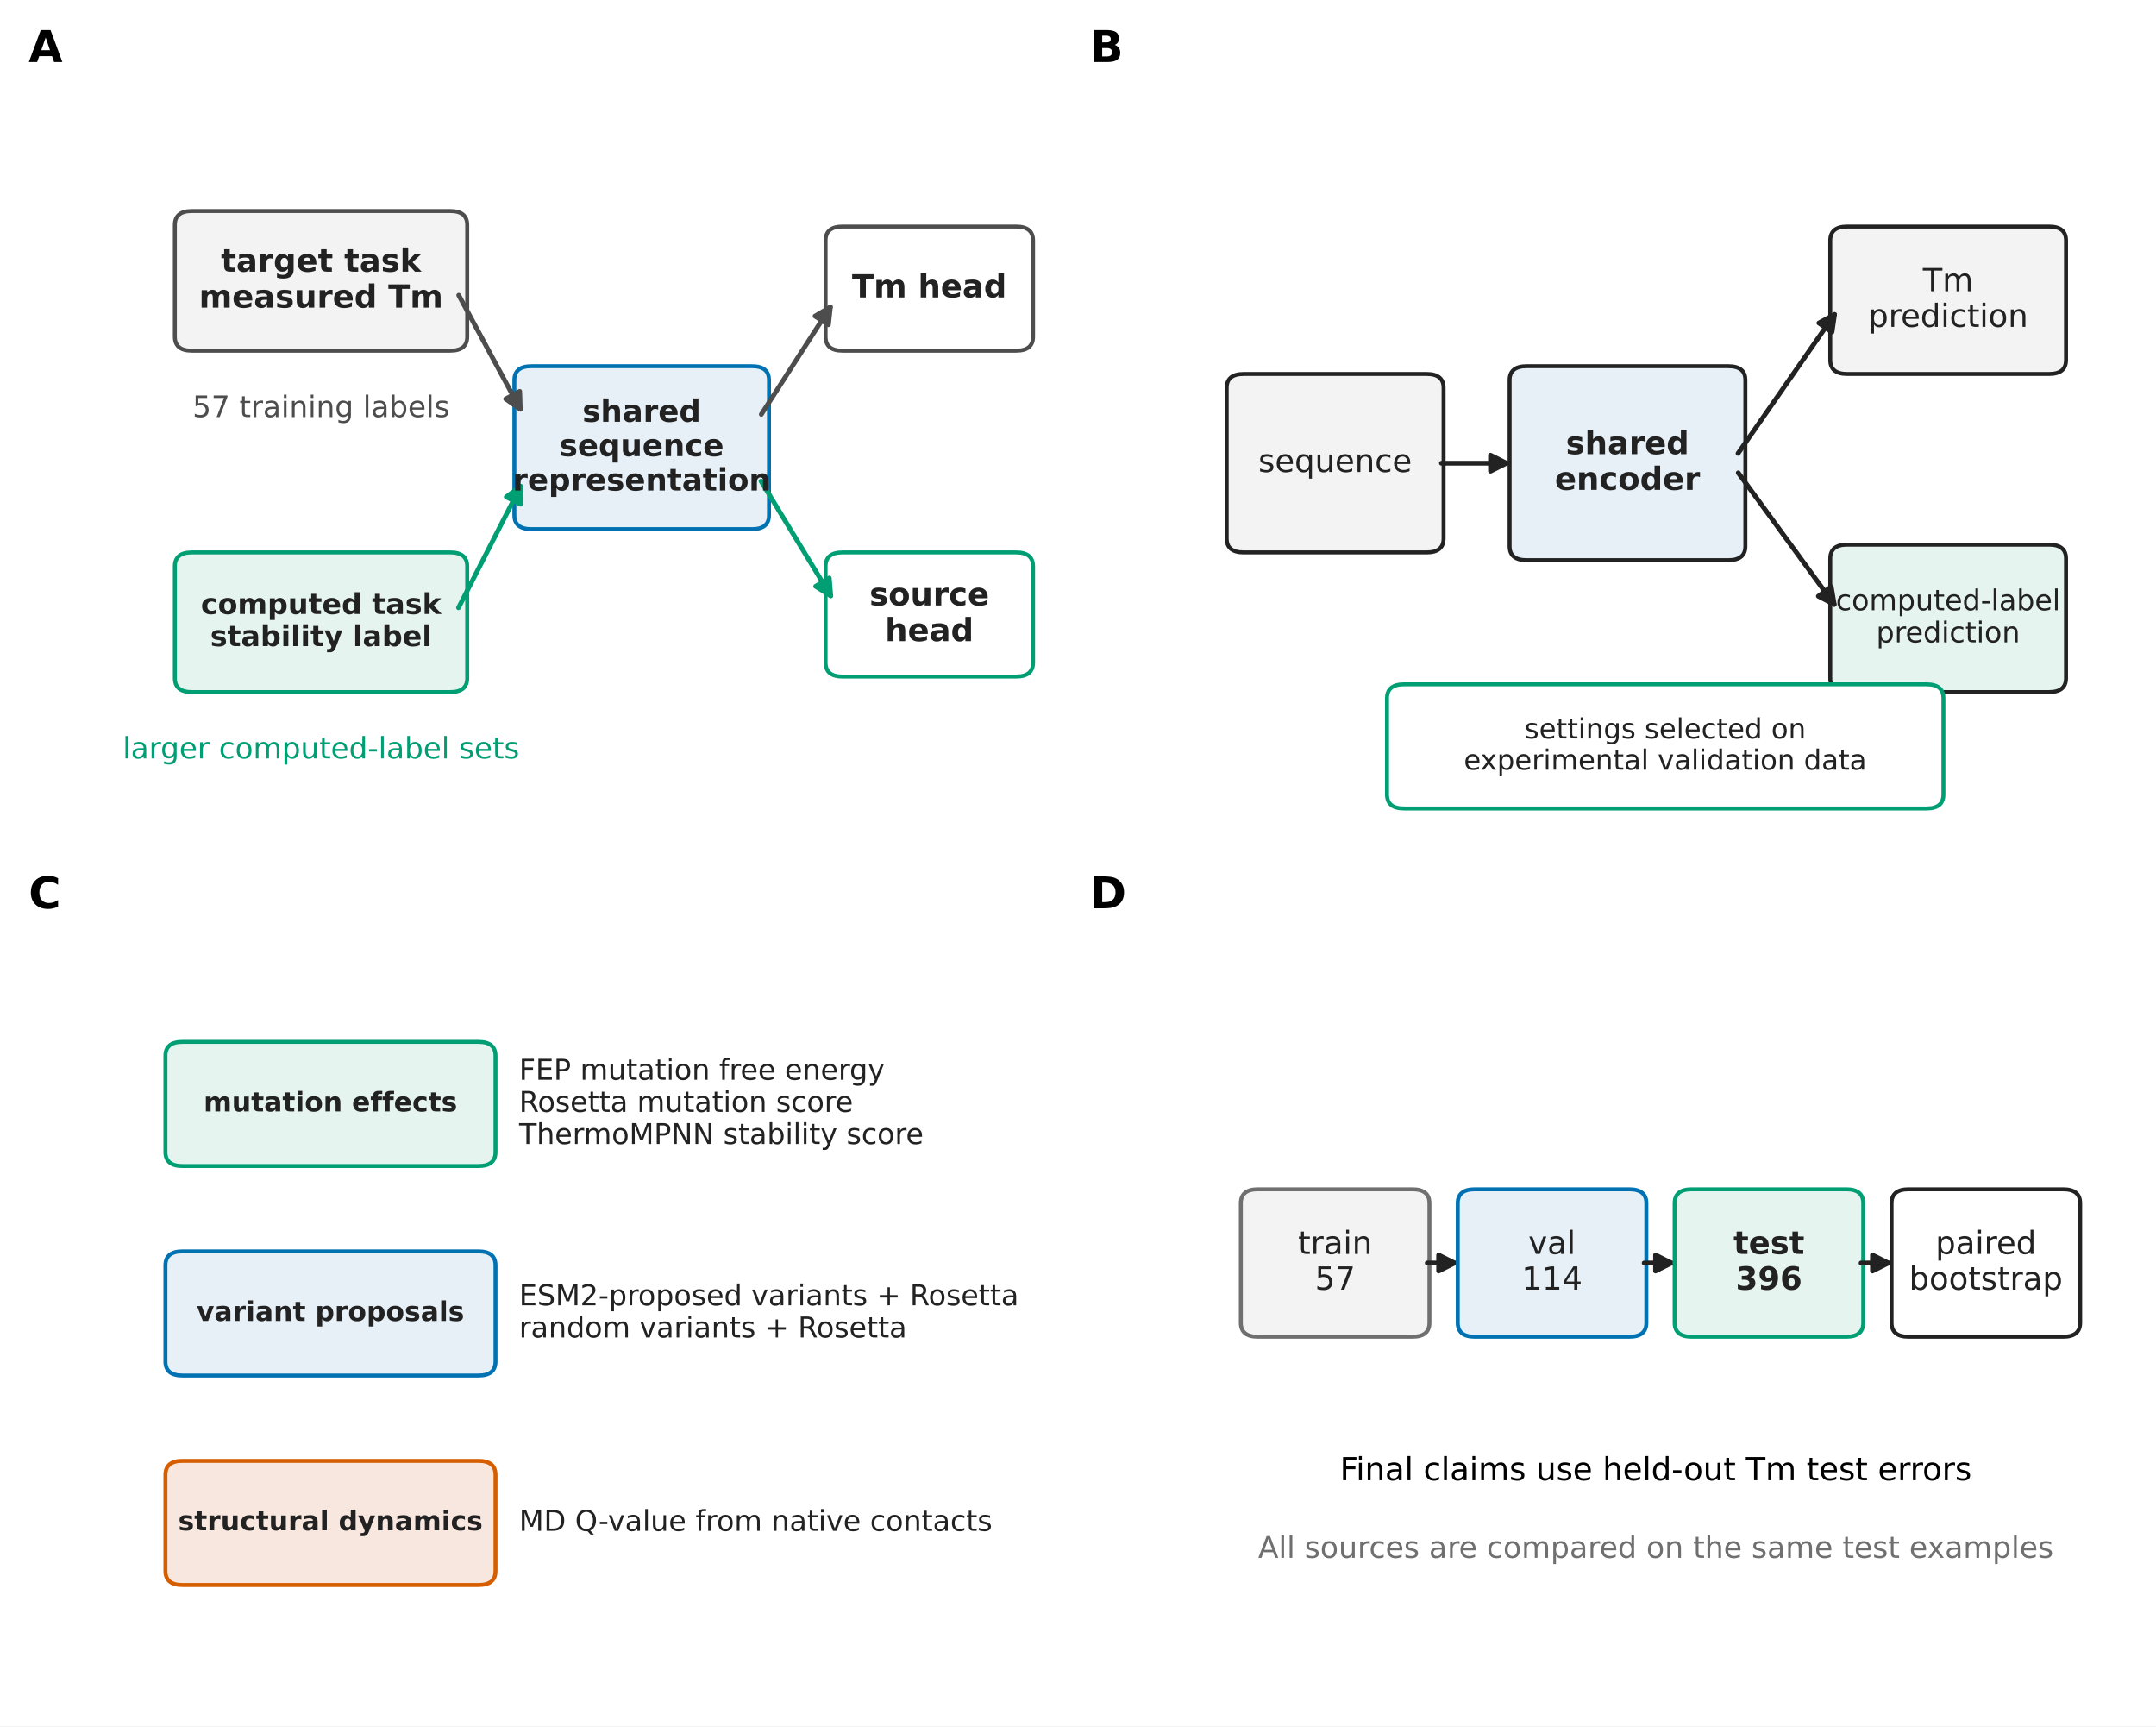
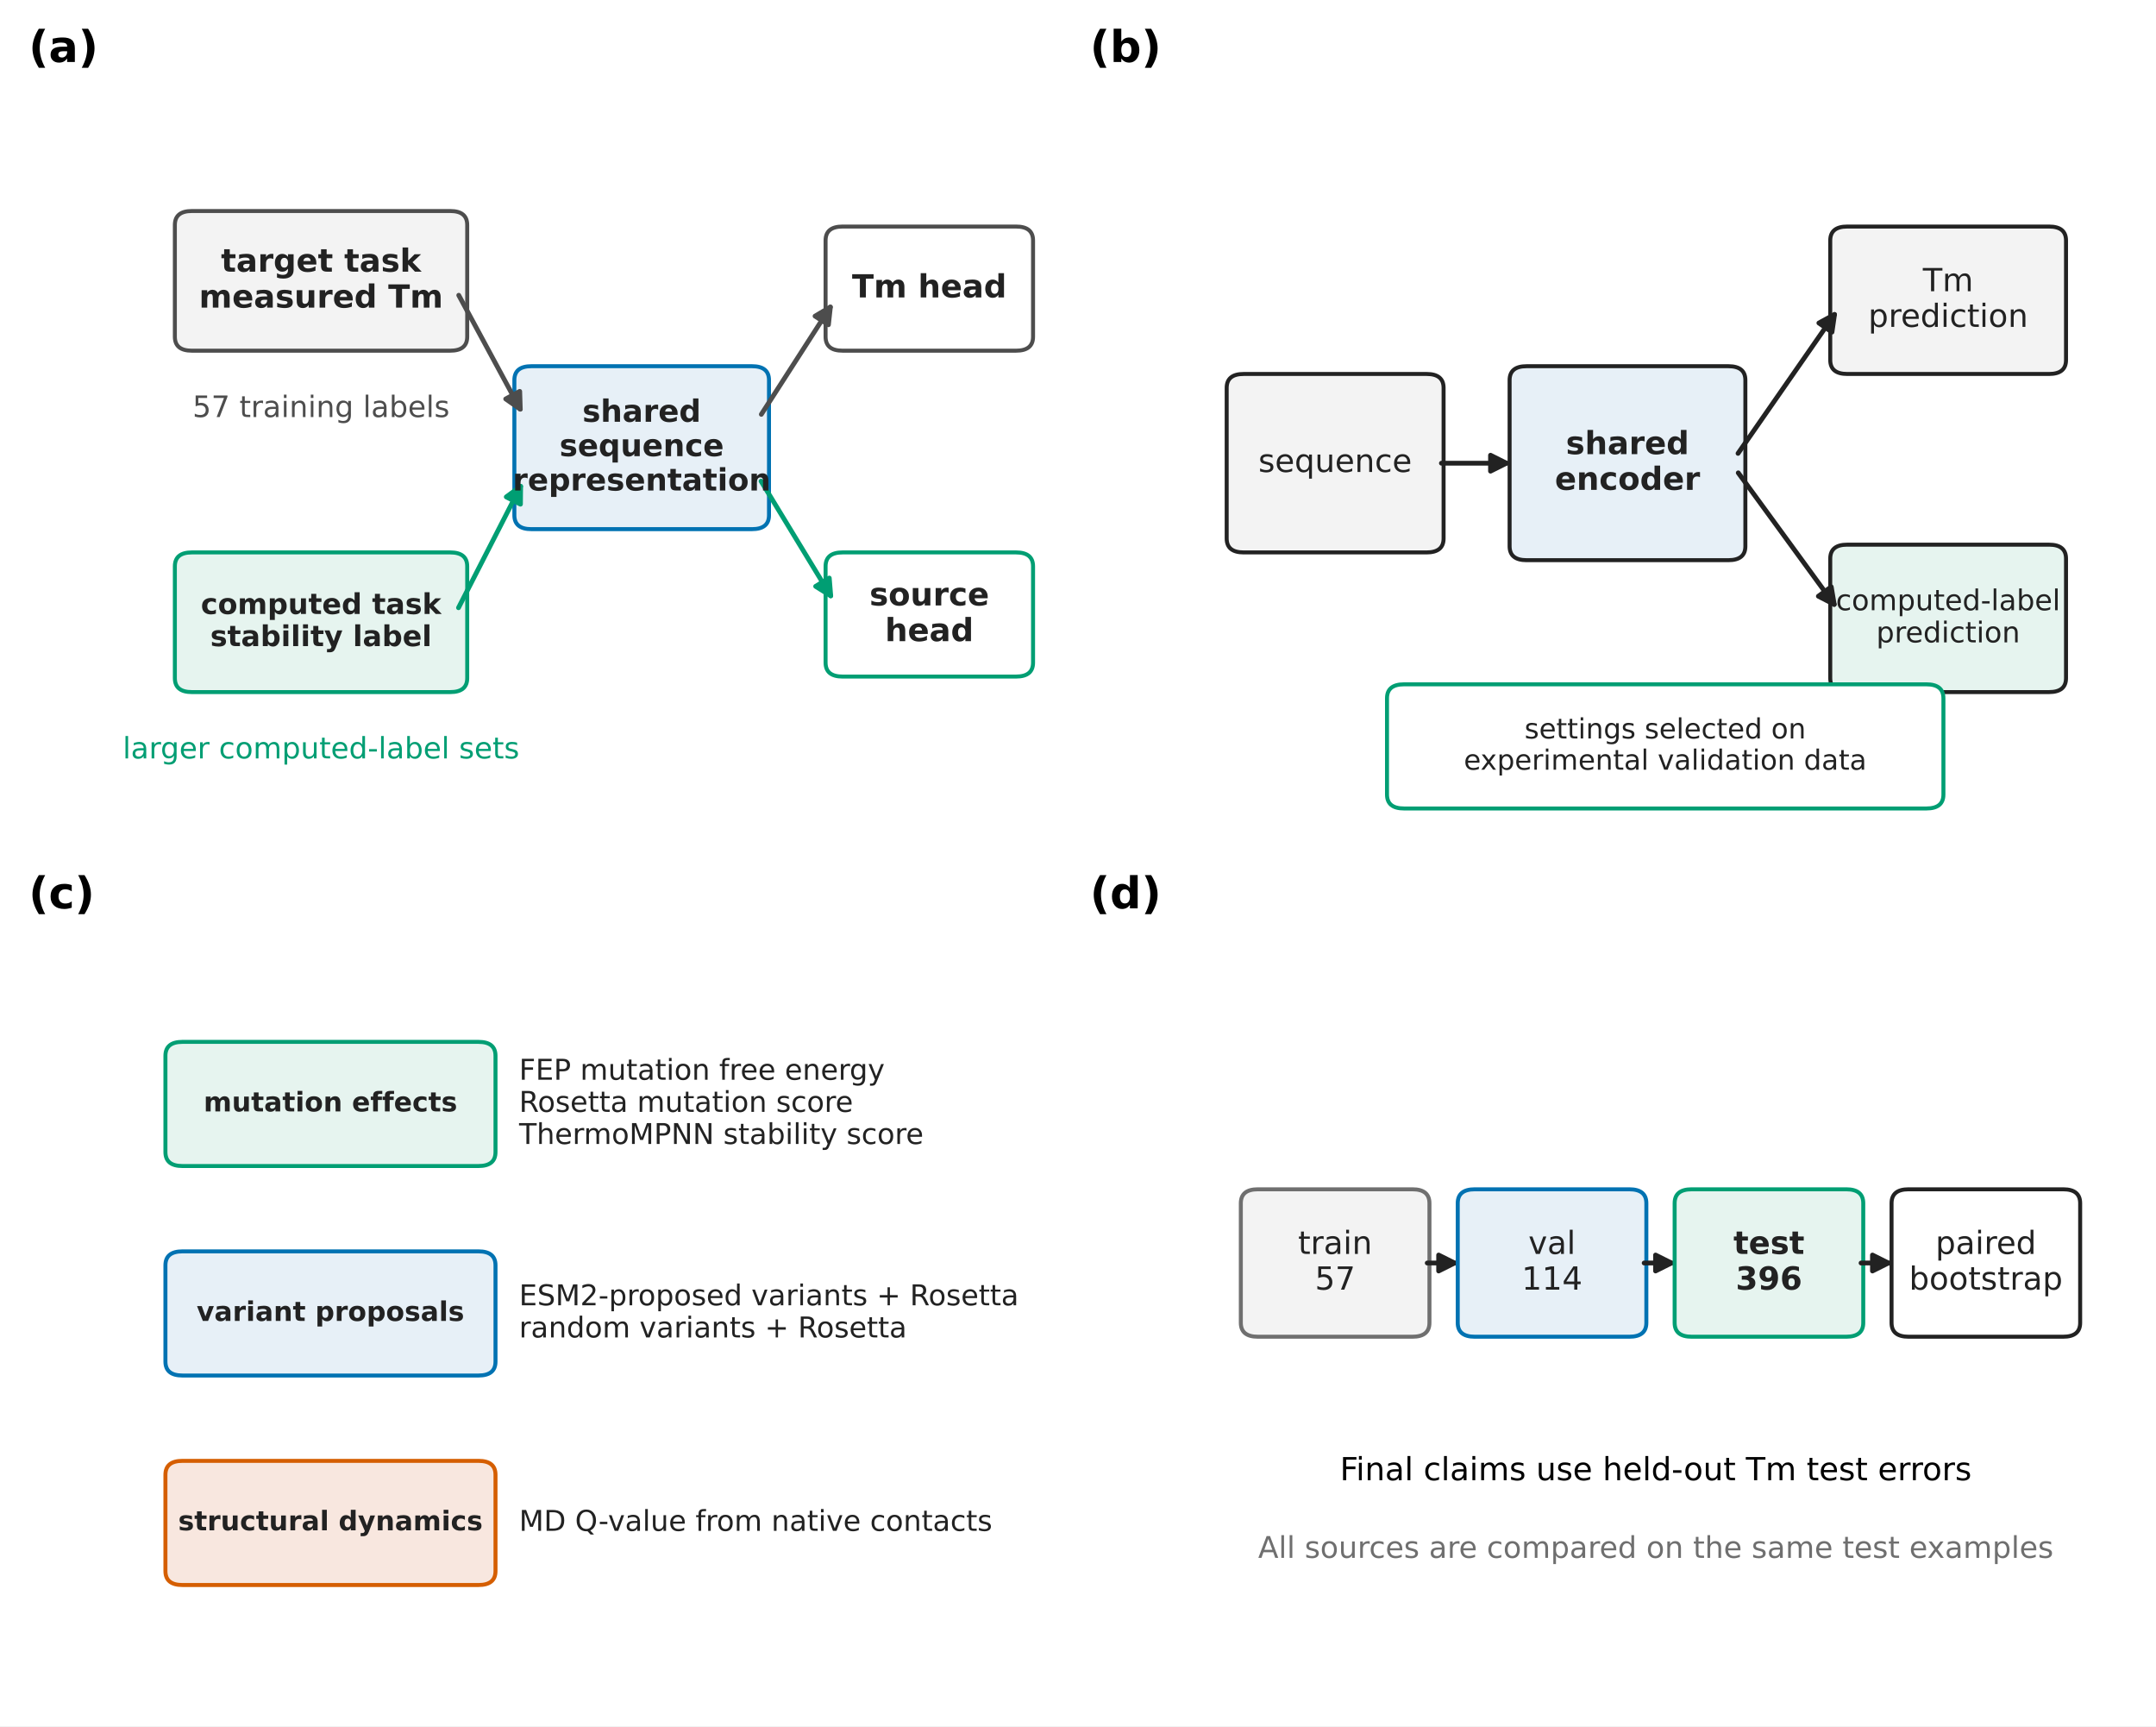
<svg xmlns="http://www.w3.org/2000/svg" width="541.207pt" height="433.199pt" viewBox="0 0 541.207 433.199" version="1.1">
  <defs>
    <style type="text/css">*{stroke-linejoin: round; stroke-linecap: butt}</style>
  </defs>
  <g id="figure_1">
    <g id="patch_1">
      <path d="M 0 433.199 L 541.207 433.199 L 541.207 0 L 0 0 z " style="fill: #ffffff" />
    </g>
    <g id="axes_1">
      <g id="patch_2">
        <path d="M 30.873 213.599 L 267.607 213.599 L 267.607 18.883 L 30.873 18.883 z " style="fill: #ffffff" />
      </g>
      <g id="patch_3">
-         <path d="M 48.155 88.007 L 113.02 88.007 Q 117.281 88.007 117.281 84.502 L 117.281 56.463 Q 117.281 52.958 113.02 52.958 L 48.155 52.958 Q 43.894 52.958 43.894 56.463 L 43.894 84.502 Q 43.894 88.007 48.155 88.007 z " clip-path="url(#p8a78b92b72)" style="fill: #f3f3f3; stroke: #4d4d4d; stroke-linejoin: miter" />
+         <path d="M 48.155 88.007 L 113.02 88.007 Q 117.281 88.007 117.281 84.502 L 117.281 56.463 Q 117.281 52.958 113.02 52.958 L 48.155 52.958 Q 43.894 52.958 43.894 56.463 L 43.894 84.502 Q 43.894 88.007 48.155 88.007 z " clip-path="url(#p39152f3643)" style="fill: #f3f3f3; stroke: #4d4d4d; stroke-linejoin: miter" />
      </g>
      <g id="patch_4">
-         <path d="M 48.155 173.682 L 113.02 173.682 Q 117.281 173.682 117.281 170.177 L 117.281 142.138 Q 117.281 138.633 113.02 138.633 L 48.155 138.633 Q 43.894 138.633 43.894 142.138 L 43.894 170.177 Q 43.894 173.682 48.155 173.682 z " clip-path="url(#p8a78b92b72)" style="fill: #e6f4ef; stroke: #009e73; stroke-linejoin: miter" />
+         <path d="M 48.155 173.682 L 113.02 173.682 Q 117.281 173.682 117.281 170.177 L 117.281 142.138 Q 117.281 138.633 113.02 138.633 L 48.155 138.633 Q 43.894 138.633 43.894 142.138 L 43.894 170.177 Q 43.894 173.682 48.155 173.682 z " clip-path="url(#p39152f3643)" style="fill: #e6f4ef; stroke: #009e73; stroke-linejoin: miter" />
      </g>
      <g id="patch_5">
-         <path d="M 133.379 132.792 L 188.775 132.792 Q 193.036 132.792 193.036 129.287 L 193.036 95.406 Q 193.036 91.901 188.775 91.901 L 133.379 91.901 Q 129.118 91.901 129.118 95.406 L 129.118 129.287 Q 129.118 132.792 133.379 132.792 z " clip-path="url(#p8a78b92b72)" style="fill: #e7f0f7; stroke: #0072b2; stroke-linejoin: miter" />
+         <path d="M 133.379 132.792 L 188.775 132.792 Q 193.036 132.792 193.036 129.287 L 193.036 95.406 Q 193.036 91.901 188.775 91.901 L 133.379 91.901 Q 129.118 91.901 129.118 95.406 L 129.118 129.287 Q 129.118 132.792 133.379 132.792 z " clip-path="url(#p39152f3643)" style="fill: #e7f0f7; stroke: #0072b2; stroke-linejoin: miter" />
      </g>
      <g id="patch_6">
-         <path d="M 211.501 88.007 L 255.06 88.007 Q 259.321 88.007 259.321 84.502 L 259.321 60.357 Q 259.321 56.853 255.06 56.853 L 211.501 56.853 Q 207.24 56.853 207.24 60.357 L 207.24 84.502 Q 207.24 88.007 211.501 88.007 z " clip-path="url(#p8a78b92b72)" style="fill: #ffffff; stroke: #4d4d4d; stroke-linejoin: miter" />
+         <path d="M 211.501 88.007 L 255.06 88.007 Q 259.321 88.007 259.321 84.502 L 259.321 60.357 Q 259.321 56.853 255.06 56.853 L 211.501 56.853 Q 207.24 56.853 207.24 60.357 L 207.24 84.502 Q 207.24 88.007 211.501 88.007 z " clip-path="url(#p39152f3643)" style="fill: #ffffff; stroke: #4d4d4d; stroke-linejoin: miter" />
      </g>
      <g id="patch_7">
-         <path d="M 211.501 169.788 L 255.06 169.788 Q 259.321 169.788 259.321 166.283 L 259.321 142.138 Q 259.321 138.633 255.06 138.633 L 211.501 138.633 Q 207.24 138.633 207.24 142.138 L 207.24 166.283 Q 207.24 169.788 211.501 169.788 z " clip-path="url(#p8a78b92b72)" style="fill: #ffffff; stroke: #009e73; stroke-linejoin: miter" />
+         <path d="M 211.501 169.788 L 255.06 169.788 Q 259.321 169.788 259.321 166.283 L 259.321 142.138 Q 259.321 138.633 255.06 138.633 L 211.501 138.633 Q 207.24 138.633 207.24 142.138 L 207.24 166.283 Q 207.24 169.788 211.501 169.788 z " clip-path="url(#p39152f3643)" style="fill: #ffffff; stroke: #009e73; stroke-linejoin: miter" />
      </g>
      <g id="patch_8">
-         <path d="M 115.157 74.096 Q 123.2 88.981 130.605 102.686 " clip-path="url(#p8a78b92b72)" style="fill: none; stroke: #4d4d4d; stroke-width: 1.2; stroke-linecap: round" />
-         <path d="M 130.463 98.216 L 130.605 102.686 L 126.944 100.118 z " clip-path="url(#p8a78b92b72)" style="fill: #4d4d4d; stroke: #4d4d4d; stroke-width: 1.2; stroke-linecap: round" />
+         <path d="M 115.157 74.096 Q 123.2 88.981 130.605 102.686 " clip-path="url(#p39152f3643)" style="fill: none; stroke: #4d4d4d; stroke-width: 1.2; stroke-linecap: round" />
+         <path d="M 130.463 98.216 L 130.605 102.686 L 126.944 100.118 z " clip-path="url(#p39152f3643)" style="fill: #4d4d4d; stroke: #4d4d4d; stroke-width: 1.2; stroke-linecap: round" />
      </g>
      <g id="patch_9">
-         <path d="M 115.098 152.513 Q 123.2 136.685 130.691 122.051 " clip-path="url(#p8a78b92b72)" style="fill: none; stroke: #009e73; stroke-width: 1.2; stroke-linecap: round" />
-         <path d="M 127.088 124.701 L 130.691 122.051 L 130.649 126.523 z " clip-path="url(#p8a78b92b72)" style="fill: #009e73; stroke: #009e73; stroke-width: 1.2; stroke-linecap: round" />
+         <path d="M 115.098 152.513 Q 123.2 136.685 130.691 122.051 " clip-path="url(#p39152f3643)" style="fill: none; stroke: #009e73; stroke-width: 1.2; stroke-linecap: round" />
+         <path d="M 127.088 124.701 L 130.691 122.051 L 130.649 126.523 z " clip-path="url(#p39152f3643)" style="fill: #009e73; stroke: #009e73; stroke-width: 1.2; stroke-linecap: round" />
      </g>
      <g id="patch_10">
-         <path d="M 191.11 103.98 Q 200.14 89.951 208.443 77.051 " clip-path="url(#p8a78b92b72)" style="fill: none; stroke: #4d4d4d; stroke-width: 1.2; stroke-linecap: round" />
-         <path d="M 204.597 79.332 L 208.443 77.051 L 207.96 81.497 z " clip-path="url(#p8a78b92b72)" style="fill: #4d4d4d; stroke: #4d4d4d; stroke-width: 1.2; stroke-linecap: round" />
+         <path d="M 191.11 103.98 Q 200.14 89.951 208.443 77.051 " clip-path="url(#p39152f3643)" style="fill: none; stroke: #4d4d4d; stroke-width: 1.2; stroke-linecap: round" />
+         <path d="M 204.597 79.332 L 208.443 77.051 L 207.96 81.497 z " clip-path="url(#p39152f3643)" style="fill: #4d4d4d; stroke: #4d4d4d; stroke-width: 1.2; stroke-linecap: round" />
      </g>
      <g id="patch_11">
-         <path d="M 191.044 120.753 Q 200.138 135.712 208.534 149.525 " clip-path="url(#p8a78b92b72)" style="fill: none; stroke: #009e73; stroke-width: 1.2; stroke-linecap: round" />
-         <path d="M 208.166 145.068 L 208.534 149.525 L 204.748 147.146 z " clip-path="url(#p8a78b92b72)" style="fill: #009e73; stroke: #009e73; stroke-width: 1.2; stroke-linecap: round" />
+         <path d="M 191.044 120.753 Q 200.138 135.712 208.534 149.525 " clip-path="url(#p39152f3643)" style="fill: none; stroke: #009e73; stroke-width: 1.2; stroke-linecap: round" />
+         <path d="M 208.166 145.068 L 208.534 149.525 L 204.748 147.146 z " clip-path="url(#p39152f3643)" style="fill: #009e73; stroke: #009e73; stroke-width: 1.2; stroke-linecap: round" />
      </g>
      <g id="matplotlib.axis_1" />
      <g id="matplotlib.axis_2" />
      <g id="text_1">
        <text style="font-weight: 700; font-size: 8px; font-family: 'DejaVu Sans'; fill: #222222" transform="translate(55.4712 68.1798)">target task</text>
        <text style="font-weight: 700; font-size: 8px; font-family: 'DejaVu Sans'; fill: #222222" transform="translate(49.94057 77.20055)">measured Tm</text>
      </g>
      <g id="text_2">
        <text style="font-weight: 700; font-size: 7.2px; font-family: 'DejaVu Sans'; fill: #222222" transform="translate(50.40988 154.0851)">computed task</text>
        <text style="font-weight: 700; font-size: 7.2px; font-family: 'DejaVu Sans'; fill: #222222" transform="translate(52.77857 162.1475)">stability label</text>
      </g>
      <g id="text_3">
        <text style="font-weight: 700; font-size: 7.7px; font-family: 'DejaVu Sans'; fill: #222222" transform="translate(146.181 105.849)">shared</text>
        <text style="font-weight: 700; font-size: 7.7px; font-family: 'DejaVu Sans'; fill: #222222" transform="translate(140.4319 114.4713)">sequence</text>
        <text style="font-weight: 700; font-size: 7.7px; font-family: 'DejaVu Sans'; fill: #222222" transform="translate(128.6737 123.0936)">representation</text>
      </g>
      <g id="text_4">
        <text style="font-weight: 700; font-size: 8px; font-family: 'DejaVu Sans'; text-anchor: middle; fill: #222222" x="233.281" y="74.637" transform="rotate(-0 233.2807 74.63734)">Tm head</text>
      </g>
      <g id="text_5">
        <text style="font-weight: 700; font-size: 8px; font-family: 'DejaVu Sans'; fill: #222222" transform="translate(218.2476 151.9389)">source</text>
        <text style="font-weight: 700; font-size: 8px; font-family: 'DejaVu Sans'; fill: #222222" transform="translate(222.1576 160.8972)">head</text>
      </g>
      <g id="text_6">
        <text style="font-size: 7.4px; font-family: 'DejaVu Sans'; text-anchor: middle; fill: #4d4d4d" x="80.587" y="104.653" transform="rotate(-0 80.58745 104.6527)">57 training labels</text>
      </g>
      <g id="text_7">
        <text style="font-size: 7.4px; font-family: 'DejaVu Sans'; text-anchor: middle; fill: #009e73" x="80.587" y="190.328" transform="rotate(-0 80.58745 190.3278)">larger computed-label sets</text>
      </g>
      <g id="text_8">
-         <text style="font-weight: 700; font-size: 11px; font-family: 'DejaVu Sans'; text-anchor: start" x="7.2" y="15.558" transform="rotate(-0 7.2 15.55828)">A</text>
+         <text style="font-weight: 700; font-size: 11px; font-family: 'DejaVu Sans'; text-anchor: start" x="7.2" y="15.558" transform="rotate(-0 7.2 15.55828)">(a)</text>
      </g>
    </g>
    <g id="axes_2">
      <g id="patch_12">
        <path d="M 297.273 213.599 L 534.007 213.599 L 534.007 18.883 L 297.273 18.883 z " style="fill: #ffffff" />
      </g>
      <g id="patch_13">
-         <path d="M 312.188 138.633 L 358.114 138.633 Q 362.375 138.633 362.375 135.128 L 362.375 97.353 Q 362.375 93.849 358.114 93.849 L 312.188 93.849 Q 307.926 93.849 307.926 97.353 L 307.926 135.128 Q 307.926 138.633 312.188 138.633 z " clip-path="url(#p0452c3e82d)" style="fill: #f3f3f3; stroke: #222222; stroke-linejoin: miter" />
+         <path d="M 312.188 138.633 L 358.114 138.633 Q 362.375 138.633 362.375 135.128 L 362.375 97.353 Q 362.375 93.849 358.114 93.849 L 312.188 93.849 Q 307.926 93.849 307.926 97.353 L 307.926 135.128 Q 307.926 138.633 312.188 138.633 z " clip-path="url(#p21d04eb0c8)" style="fill: #f3f3f3; stroke: #222222; stroke-linejoin: miter" />
      </g>
      <g id="patch_14">
-         <path d="M 383.208 140.58 L 433.869 140.58 Q 438.13 140.58 438.13 137.076 L 438.13 95.406 Q 438.13 91.901 433.869 91.901 L 383.208 91.901 Q 378.946 91.901 378.946 95.406 L 378.946 137.076 Q 378.946 140.58 383.208 140.58 z " clip-path="url(#p0452c3e82d)" style="fill: #e7f0f7; stroke: #222222; stroke-linejoin: miter" />
+         <path d="M 383.208 140.58 L 433.869 140.58 Q 438.13 140.58 438.13 137.076 L 438.13 95.406 Q 438.13 91.901 433.869 91.901 L 383.208 91.901 Q 378.946 91.901 378.946 95.406 L 378.946 137.076 Q 378.946 140.58 383.208 140.58 z " clip-path="url(#p21d04eb0c8)" style="fill: #e7f0f7; stroke: #222222; stroke-linejoin: miter" />
      </g>
      <g id="patch_15">
-         <path d="M 463.697 93.849 L 514.358 93.849 Q 518.619 93.849 518.619 90.344 L 518.619 60.357 Q 518.619 56.853 514.358 56.853 L 463.697 56.853 Q 459.436 56.853 459.436 60.357 L 459.436 90.344 Q 459.436 93.849 463.697 93.849 z " clip-path="url(#p0452c3e82d)" style="fill: #f3f3f3; stroke: #222222; stroke-linejoin: miter" />
+         <path d="M 463.697 93.849 L 514.358 93.849 Q 518.619 93.849 518.619 90.344 L 518.619 60.357 Q 518.619 56.853 514.358 56.853 L 463.697 56.853 Q 459.436 56.853 459.436 60.357 L 459.436 90.344 Q 459.436 93.849 463.697 93.849 z " clip-path="url(#p21d04eb0c8)" style="fill: #f3f3f3; stroke: #222222; stroke-linejoin: miter" />
      </g>
      <g id="patch_16">
-         <path d="M 463.697 173.682 L 514.358 173.682 Q 518.619 173.682 518.619 170.177 L 518.619 140.191 Q 518.619 136.686 514.358 136.686 L 463.697 136.686 Q 459.436 136.686 459.436 140.191 L 459.436 170.177 Q 459.436 173.682 463.697 173.682 z " clip-path="url(#p0452c3e82d)" style="fill: #e6f4ef; stroke: #222222; stroke-linejoin: miter" />
+         <path d="M 463.697 173.682 L 514.358 173.682 Q 518.619 173.682 518.619 170.177 L 518.619 140.191 Q 518.619 136.686 514.358 136.686 L 463.697 136.686 Q 459.436 136.686 459.436 140.191 L 459.436 170.177 Q 459.436 173.682 463.697 173.682 z " clip-path="url(#p21d04eb0c8)" style="fill: #e6f4ef; stroke: #222222; stroke-linejoin: miter" />
      </g>
      <g id="patch_17">
-         <path d="M 361.827 116.241 Q 370.662 116.241 378.156 116.241 " clip-path="url(#p0452c3e82d)" style="fill: none; stroke: #222222; stroke-width: 1.2; stroke-linecap: round" />
-         <path d="M 374.156 114.241 L 378.156 116.241 L 374.156 118.241 z " clip-path="url(#p0452c3e82d)" style="fill: #222222; stroke: #222222; stroke-width: 1.2; stroke-linecap: round" />
+         <path d="M 361.827 116.241 Q 370.662 116.241 378.156 116.241 " clip-path="url(#p21d04eb0c8)" style="fill: none; stroke: #222222; stroke-width: 1.2; stroke-linecap: round" />
+         <path d="M 374.156 114.241 L 378.156 116.241 L 374.156 118.241 z " clip-path="url(#p21d04eb0c8)" style="fill: #222222; stroke: #222222; stroke-width: 1.2; stroke-linecap: round" />
      </g>
      <g id="patch_18">
-         <path d="M 436.29 113.778 Q 448.782 95.797 460.509 78.917 " clip-path="url(#p0452c3e82d)" style="fill: none; stroke: #222222; stroke-width: 1.2; stroke-linecap: round" />
-         <path d="M 456.584 81.061 L 460.509 78.917 L 459.869 83.344 z " clip-path="url(#p0452c3e82d)" style="fill: #222222; stroke: #222222; stroke-width: 1.2; stroke-linecap: round" />
+         <path d="M 436.29 113.778 Q 448.782 95.797 460.509 78.917 " clip-path="url(#p21d04eb0c8)" style="fill: none; stroke: #222222; stroke-width: 1.2; stroke-linecap: round" />
+         <path d="M 456.584 81.061 L 460.509 78.917 L 459.869 83.344 z " clip-path="url(#p21d04eb0c8)" style="fill: #222222; stroke: #222222; stroke-width: 1.2; stroke-linecap: round" />
      </g>
      <g id="patch_19">
-         <path d="M 436.346 118.663 Q 448.783 135.712 460.429 151.677 " clip-path="url(#p0452c3e82d)" style="fill: none; stroke: #222222; stroke-width: 1.2; stroke-linecap: round" />
-         <path d="M 459.687 147.267 L 460.429 151.677 L 456.456 149.624 z " clip-path="url(#p0452c3e82d)" style="fill: #222222; stroke: #222222; stroke-width: 1.2; stroke-linecap: round" />
+         <path d="M 436.346 118.663 Q 448.783 135.712 460.429 151.677 " clip-path="url(#p21d04eb0c8)" style="fill: none; stroke: #222222; stroke-width: 1.2; stroke-linecap: round" />
+         <path d="M 459.687 147.267 L 460.429 151.677 L 456.456 149.624 z " clip-path="url(#p21d04eb0c8)" style="fill: #222222; stroke: #222222; stroke-width: 1.2; stroke-linecap: round" />
      </g>
      <g id="patch_20">
-         <path d="M 352.432 202.89 L 483.583 202.89 Q 487.844 202.89 487.844 199.385 L 487.844 175.24 Q 487.844 171.735 483.583 171.735 L 352.432 171.735 Q 348.171 171.735 348.171 175.24 L 348.171 199.385 Q 348.171 202.89 352.432 202.89 z " clip-path="url(#p0452c3e82d)" style="fill: #ffffff; stroke: #009e73; stroke-linejoin: miter" />
+         <path d="M 352.432 202.89 L 483.583 202.89 Q 487.844 202.89 487.844 199.385 L 487.844 175.24 Q 487.844 171.735 483.583 171.735 L 352.432 171.735 Q 348.171 171.735 348.171 175.24 L 348.171 199.385 Q 348.171 202.89 352.432 202.89 z " clip-path="url(#p21d04eb0c8)" style="fill: #ffffff; stroke: #009e73; stroke-linejoin: miter" />
      </g>
      <g id="matplotlib.axis_3" />
      <g id="matplotlib.axis_4" />
      <g id="text_9">
        <text style="font-size: 8px; font-family: 'DejaVu Sans'; text-anchor: middle; fill: #222222" x="335.151" y="118.448" transform="rotate(-0 335.1508 118.4484)">sequence</text>
      </g>
      <g id="text_10">
        <text style="font-weight: 700; font-size: 8px; font-family: 'DejaVu Sans'; fill: #222222" transform="translate(393.062 113.9693)">shared</text>
        <text style="font-weight: 700; font-size: 8px; font-family: 'DejaVu Sans'; fill: #222222" transform="translate(390.3095 122.9275)">encoder</text>
      </g>
      <g id="text_11">
        <text style="font-size: 8px; font-family: 'DejaVu Sans'; fill: #222222" transform="translate(482.6883 73.07895)">Tm</text>
        <text style="font-size: 8px; font-family: 'DejaVu Sans'; fill: #222222" transform="translate(468.9608 82.0372)">prediction</text>
      </g>
      <g id="text_12">
        <text style="font-size: 7.2px; font-family: 'DejaVu Sans'; fill: #222222" transform="translate(460.8543 153.1396)">computed-label</text>
        <text style="font-size: 7.2px; font-family: 'DejaVu Sans'; fill: #222222" transform="translate(470.9675 161.2021)">prediction</text>
      </g>
      <g id="text_13">
        <text style="font-size: 7px; font-family: 'DejaVu Sans'; fill: #222222" transform="translate(382.6915 185.3246)">settings selected on</text>
        <text style="font-size: 7px; font-family: 'DejaVu Sans'; fill: #222222" transform="translate(367.4462 193.163)">experimental validation data</text>
      </g>
      <g id="text_14">
-         <text style="font-weight: 700; font-size: 11px; font-family: 'DejaVu Sans'; text-anchor: start" x="273.6" y="15.558" transform="rotate(-0 273.6 15.55828)">B</text>
+         <text style="font-weight: 700; font-size: 11px; font-family: 'DejaVu Sans'; text-anchor: start" x="273.6" y="15.558" transform="rotate(-0 273.6 15.55828)">(b)</text>
      </g>
    </g>
    <g id="axes_3">
      <g id="patch_21">
        <path d="M 30.873 425.999 L 267.607 425.999 L 267.607 231.283 L 30.873 231.283 z " style="fill: #ffffff" />
      </g>
      <g id="patch_22">
-         <path d="M 45.788 292.618 L 120.122 292.618 Q 124.383 292.618 124.383 289.114 L 124.383 264.969 Q 124.383 261.464 120.122 261.464 L 45.788 261.464 Q 41.526 261.464 41.526 264.969 L 41.526 289.114 Q 41.526 292.618 45.788 292.618 z " clip-path="url(#p4c3d9c0542)" style="fill: #e6f4ef; stroke: #009e73; stroke-linejoin: miter" />
+         <path d="M 45.788 292.618 L 120.122 292.618 Q 124.383 292.618 124.383 289.114 L 124.383 264.969 Q 124.383 261.464 120.122 261.464 L 45.788 261.464 Q 41.526 261.464 41.526 264.969 L 41.526 289.114 Q 41.526 292.618 45.788 292.618 z " clip-path="url(#p841a2ca3e7)" style="fill: #e6f4ef; stroke: #009e73; stroke-linejoin: miter" />
      </g>
      <g id="patch_23">
-         <path d="M 45.788 345.192 L 120.122 345.192 Q 124.383 345.192 124.383 341.687 L 124.383 317.542 Q 124.383 314.037 120.122 314.037 L 45.788 314.037 Q 41.526 314.037 41.526 317.542 L 41.526 341.687 Q 41.526 345.192 45.788 345.192 z " clip-path="url(#p4c3d9c0542)" style="fill: #e7f0f7; stroke: #0072b2; stroke-linejoin: miter" />
+         <path d="M 45.788 345.192 L 120.122 345.192 Q 124.383 345.192 124.383 341.687 L 124.383 317.542 Q 124.383 314.037 120.122 314.037 L 45.788 314.037 Q 41.526 314.037 41.526 317.542 L 41.526 341.687 Q 41.526 345.192 45.788 345.192 z " clip-path="url(#p841a2ca3e7)" style="fill: #e7f0f7; stroke: #0072b2; stroke-linejoin: miter" />
      </g>
      <g id="patch_24">
-         <path d="M 45.788 397.765 L 120.122 397.765 Q 124.383 397.765 124.383 394.26 L 124.383 370.115 Q 124.383 366.611 120.122 366.611 L 45.788 366.611 Q 41.526 366.611 41.526 370.115 L 41.526 394.26 Q 41.526 397.765 45.788 397.765 z " clip-path="url(#p4c3d9c0542)" style="fill: #f8e7df; stroke: #d55e00; stroke-linejoin: miter" />
+         <path d="M 45.788 397.765 L 120.122 397.765 Q 124.383 397.765 124.383 394.26 L 124.383 370.115 Q 124.383 366.611 120.122 366.611 L 45.788 366.611 Q 41.526 366.611 41.526 370.115 L 41.526 394.26 Q 41.526 397.765 45.788 397.765 z " clip-path="url(#p841a2ca3e7)" style="fill: #f8e7df; stroke: #d55e00; stroke-linejoin: miter" />
      </g>
      <g id="matplotlib.axis_5" />
      <g id="matplotlib.axis_6" />
      <g id="text_15">
        <text style="font-weight: 700; font-size: 6.8px; font-family: 'DejaVu Sans'; text-anchor: middle; fill: #222222" x="82.955" y="278.918" transform="rotate(-0 82.95478 278.9176)">mutation effects</text>
      </g>
      <g id="text_16">
        <text style="font-size: 7.2px; font-family: 'DejaVu Sans'; fill: #222222" transform="translate(130.3015 270.9655)">FEP mutation free energy</text>
        <text style="font-size: 7.2px; font-family: 'DejaVu Sans'; fill: #222222" transform="translate(130.3015 279.0279)">Rosetta mutation score</text>
        <text style="font-size: 7.2px; font-family: 'DejaVu Sans'; fill: #222222" transform="translate(130.3015 287.0904)">ThermoMPNN stability score</text>
      </g>
      <g id="text_17">
        <text style="font-weight: 700; font-size: 6.8px; font-family: 'DejaVu Sans'; text-anchor: middle; fill: #222222" x="82.955" y="331.491" transform="rotate(-0 82.95478 331.4909)">variant proposals</text>
      </g>
      <g id="text_18">
        <text style="font-size: 7.2px; font-family: 'DejaVu Sans'; fill: #222222" transform="translate(130.3015 327.57)">ESM2-proposed variants + Rosetta</text>
        <text style="font-size: 7.2px; font-family: 'DejaVu Sans'; fill: #222222" transform="translate(130.3015 335.6325)">random variants + Rosetta</text>
      </g>
      <g id="text_19">
        <text style="font-weight: 700; font-size: 6.8px; font-family: 'DejaVu Sans'; text-anchor: middle; fill: #222222" x="82.955" y="384.038" transform="rotate(-0 82.95478 384.0376)">structural dynamics</text>
      </g>
      <g id="text_20">
        <text style="font-size: 7.2px; font-family: 'DejaVu Sans'; text-anchor: start; fill: #222222" x="130.302" y="384.175" transform="rotate(-0 130.3015 384.1746)">MD Q-value from native contacts</text>
      </g>
      <g id="text_21">
-         <text style="font-weight: 700; font-size: 11px; font-family: 'DejaVu Sans'; text-anchor: start" x="7.2" y="227.958" transform="rotate(-0 7.2 227.9583)">C</text>
+         <text style="font-weight: 700; font-size: 11px; font-family: 'DejaVu Sans'; text-anchor: start" x="7.2" y="227.958" transform="rotate(-0 7.2 227.9583)">(c)</text>
      </g>
    </g>
    <g id="axes_4">
      <g id="patch_25">
        <path d="M 297.273 425.999 L 534.007 425.999 L 534.007 231.283 L 297.273 231.283 z " style="fill: #ffffff" />
      </g>
      <g id="patch_26">
-         <path d="M 315.739 335.456 L 354.563 335.456 Q 358.824 335.456 358.824 331.951 L 358.824 301.965 Q 358.824 298.46 354.563 298.46 L 315.739 298.46 Q 311.477 298.46 311.477 301.965 L 311.477 331.951 Q 311.477 335.456 315.739 335.456 z " clip-path="url(#p93487506f5)" style="fill: #f3f3f3; stroke: #6f6f6f; stroke-linejoin: miter" />
+         <path d="M 315.739 335.456 L 354.563 335.456 Q 358.824 335.456 358.824 331.951 L 358.824 301.965 Q 358.824 298.46 354.563 298.46 L 315.739 298.46 Q 311.477 298.46 311.477 301.965 L 311.477 331.951 Q 311.477 335.456 315.739 335.456 z " clip-path="url(#p71c26de7e2)" style="fill: #f3f3f3; stroke: #6f6f6f; stroke-linejoin: miter" />
      </g>
      <g id="patch_27">
-         <path d="M 358.273 316.958 Q 362.375 316.958 365.135 316.958 " clip-path="url(#p93487506f5)" style="fill: none; stroke: #222222; stroke-width: 1.2; stroke-linecap: round" />
-         <path d="M 361.135 314.958 L 365.135 316.958 L 361.135 318.958 z " clip-path="url(#p93487506f5)" style="fill: #222222; stroke: #222222; stroke-width: 1.2; stroke-linecap: round" />
+         <path d="M 358.273 316.958 Q 362.375 316.958 365.135 316.958 " clip-path="url(#p71c26de7e2)" style="fill: none; stroke: #222222; stroke-width: 1.2; stroke-linecap: round" />
+         <path d="M 361.135 314.958 L 365.135 316.958 L 361.135 318.958 z " clip-path="url(#p71c26de7e2)" style="fill: #222222; stroke: #222222; stroke-width: 1.2; stroke-linecap: round" />
      </g>
      <g id="patch_28">
-         <path d="M 370.187 335.456 L 409.012 335.456 Q 413.273 335.456 413.273 331.951 L 413.273 301.965 Q 413.273 298.46 409.012 298.46 L 370.187 298.46 Q 365.926 298.46 365.926 301.965 L 365.926 331.951 Q 365.926 335.456 370.187 335.456 z " clip-path="url(#p93487506f5)" style="fill: #e7f0f7; stroke: #0072b2; stroke-linejoin: miter" />
+         <path d="M 370.187 335.456 L 409.012 335.456 Q 413.273 335.456 413.273 331.951 L 413.273 301.965 Q 413.273 298.46 409.012 298.46 L 370.187 298.46 Q 365.926 298.46 365.926 301.965 L 365.926 331.951 Q 365.926 335.456 370.187 335.456 z " clip-path="url(#p71c26de7e2)" style="fill: #e7f0f7; stroke: #0072b2; stroke-linejoin: miter" />
      </g>
      <g id="patch_29">
-         <path d="M 412.722 316.958 Q 416.823 316.958 419.583 316.958 " clip-path="url(#p93487506f5)" style="fill: none; stroke: #222222; stroke-width: 1.2; stroke-linecap: round" />
-         <path d="M 415.583 314.958 L 419.583 316.958 L 415.583 318.958 z " clip-path="url(#p93487506f5)" style="fill: #222222; stroke: #222222; stroke-width: 1.2; stroke-linecap: round" />
+         <path d="M 412.722 316.958 Q 416.823 316.958 419.583 316.958 " clip-path="url(#p71c26de7e2)" style="fill: none; stroke: #222222; stroke-width: 1.2; stroke-linecap: round" />
+         <path d="M 415.583 314.958 L 419.583 316.958 L 415.583 318.958 z " clip-path="url(#p71c26de7e2)" style="fill: #222222; stroke: #222222; stroke-width: 1.2; stroke-linecap: round" />
      </g>
      <g id="patch_30">
-         <path d="M 424.636 335.456 L 463.46 335.456 Q 467.722 335.456 467.722 331.951 L 467.722 301.965 Q 467.722 298.46 463.46 298.46 L 424.636 298.46 Q 420.375 298.46 420.375 301.965 L 420.375 331.951 Q 420.375 335.456 424.636 335.456 z " clip-path="url(#p93487506f5)" style="fill: #e6f4ef; stroke: #009e73; stroke-linejoin: miter" />
+         <path d="M 424.636 335.456 L 463.46 335.456 Q 467.722 335.456 467.722 331.951 L 467.722 301.965 Q 467.722 298.46 463.46 298.46 L 424.636 298.46 Q 420.375 298.46 420.375 301.965 L 420.375 331.951 Q 420.375 335.456 424.636 335.456 z " clip-path="url(#p71c26de7e2)" style="fill: #e6f4ef; stroke: #009e73; stroke-linejoin: miter" />
      </g>
      <g id="patch_31">
-         <path d="M 467.17 316.958 Q 471.272 316.958 474.032 316.958 " clip-path="url(#p93487506f5)" style="fill: none; stroke: #222222; stroke-width: 1.2; stroke-linecap: round" />
-         <path d="M 470.032 314.958 L 474.032 316.958 L 470.032 318.958 z " clip-path="url(#p93487506f5)" style="fill: #222222; stroke: #222222; stroke-width: 1.2; stroke-linecap: round" />
+         <path d="M 467.17 316.958 Q 471.272 316.958 474.032 316.958 " clip-path="url(#p71c26de7e2)" style="fill: none; stroke: #222222; stroke-width: 1.2; stroke-linecap: round" />
+         <path d="M 470.032 314.958 L 474.032 316.958 L 470.032 318.958 z " clip-path="url(#p71c26de7e2)" style="fill: #222222; stroke: #222222; stroke-width: 1.2; stroke-linecap: round" />
      </g>
      <g id="patch_32">
-         <path d="M 479.085 335.456 L 517.909 335.456 Q 522.17 335.456 522.17 331.951 L 522.17 301.965 Q 522.17 298.46 517.909 298.46 L 479.085 298.46 Q 474.824 298.46 474.824 301.965 L 474.824 331.951 Q 474.824 335.456 479.085 335.456 z " clip-path="url(#p93487506f5)" style="fill: #ffffff; stroke: #222222; stroke-linejoin: miter" />
+         <path d="M 479.085 335.456 L 517.909 335.456 Q 522.17 335.456 522.17 331.951 L 522.17 301.965 Q 522.17 298.46 517.909 298.46 L 479.085 298.46 Q 474.824 298.46 474.824 301.965 L 474.824 331.951 Q 474.824 335.456 479.085 335.456 z " clip-path="url(#p71c26de7e2)" style="fill: #ffffff; stroke: #222222; stroke-linejoin: miter" />
      </g>
      <g id="matplotlib.axis_7" />
      <g id="matplotlib.axis_8" />
      <g id="text_22">
        <text style="font-size: 8px; font-family: 'DejaVu Sans'; fill: #222222" transform="translate(325.8408 314.6863)">train</text>
        <text style="font-size: 8px; font-family: 'DejaVu Sans'; fill: #222222" transform="translate(330.0608 323.6446)">57</text>
      </g>
      <g id="text_23">
        <text style="font-size: 8px; font-family: 'DejaVu Sans'; fill: #222222" transform="translate(383.6695 314.6863)">val</text>
        <text style="font-size: 8px; font-family: 'DejaVu Sans'; fill: #222222" transform="translate(381.9645 323.6446)">114</text>
      </g>
      <g id="text_24">
        <text style="font-weight: 700; font-size: 8px; font-family: 'DejaVu Sans'; fill: #222222" transform="translate(435.1308 314.6863)">test</text>
        <text style="font-weight: 700; font-size: 8px; font-family: 'DejaVu Sans'; fill: #222222" transform="translate(435.6989 323.6446)">396</text>
      </g>
      <g id="text_25">
        <text style="font-size: 8px; font-family: 'DejaVu Sans'; fill: #222222" transform="translate(485.8401 314.6863)">paired</text>
        <text style="font-size: 8px; font-family: 'DejaVu Sans'; fill: #222222" transform="translate(479.2076 323.6446)">bootstrap</text>
      </g>
      <g id="text_26">
        <text style="font-size: 8px; font-family: 'DejaVu Sans'; text-anchor: middle" x="415.64" y="371.478" transform="rotate(-0 415.6402 371.4784)">Final claims use held-out Tm test errors</text>
      </g>
      <g id="text_27">
        <text style="font-size: 7.5px; font-family: 'DejaVu Sans'; text-anchor: middle; fill: #6f6f6f" x="415.64" y="390.95" transform="rotate(-0 415.6402 390.95)">All sources are compared on the same test examples</text>
      </g>
      <g id="text_28">
-         <text style="font-weight: 700; font-size: 11px; font-family: 'DejaVu Sans'; text-anchor: start" x="273.6" y="227.958" transform="rotate(-0 273.6 227.9583)">D</text>
+         <text style="font-weight: 700; font-size: 11px; font-family: 'DejaVu Sans'; text-anchor: start" x="273.6" y="227.958" transform="rotate(-0 273.6 227.9583)">(d)</text>
      </g>
    </g>
  </g>
  <defs>
-     <clipPath id="p8a78b92b72">
+     <clipPath id="p39152f3643">
      <rect x="30.873" y="18.883" width="236.734" height="194.716" />
    </clipPath>
-     <clipPath id="p0452c3e82d">
+     <clipPath id="p21d04eb0c8">
      <rect x="297.273" y="18.883" width="236.734" height="194.716" />
    </clipPath>
-     <clipPath id="p4c3d9c0542">
+     <clipPath id="p841a2ca3e7">
      <rect x="30.873" y="231.283" width="236.734" height="194.716" />
    </clipPath>
-     <clipPath id="p93487506f5">
+     <clipPath id="p71c26de7e2">
      <rect x="297.273" y="231.283" width="236.734" height="194.716" />
    </clipPath>
  </defs>
</svg>
